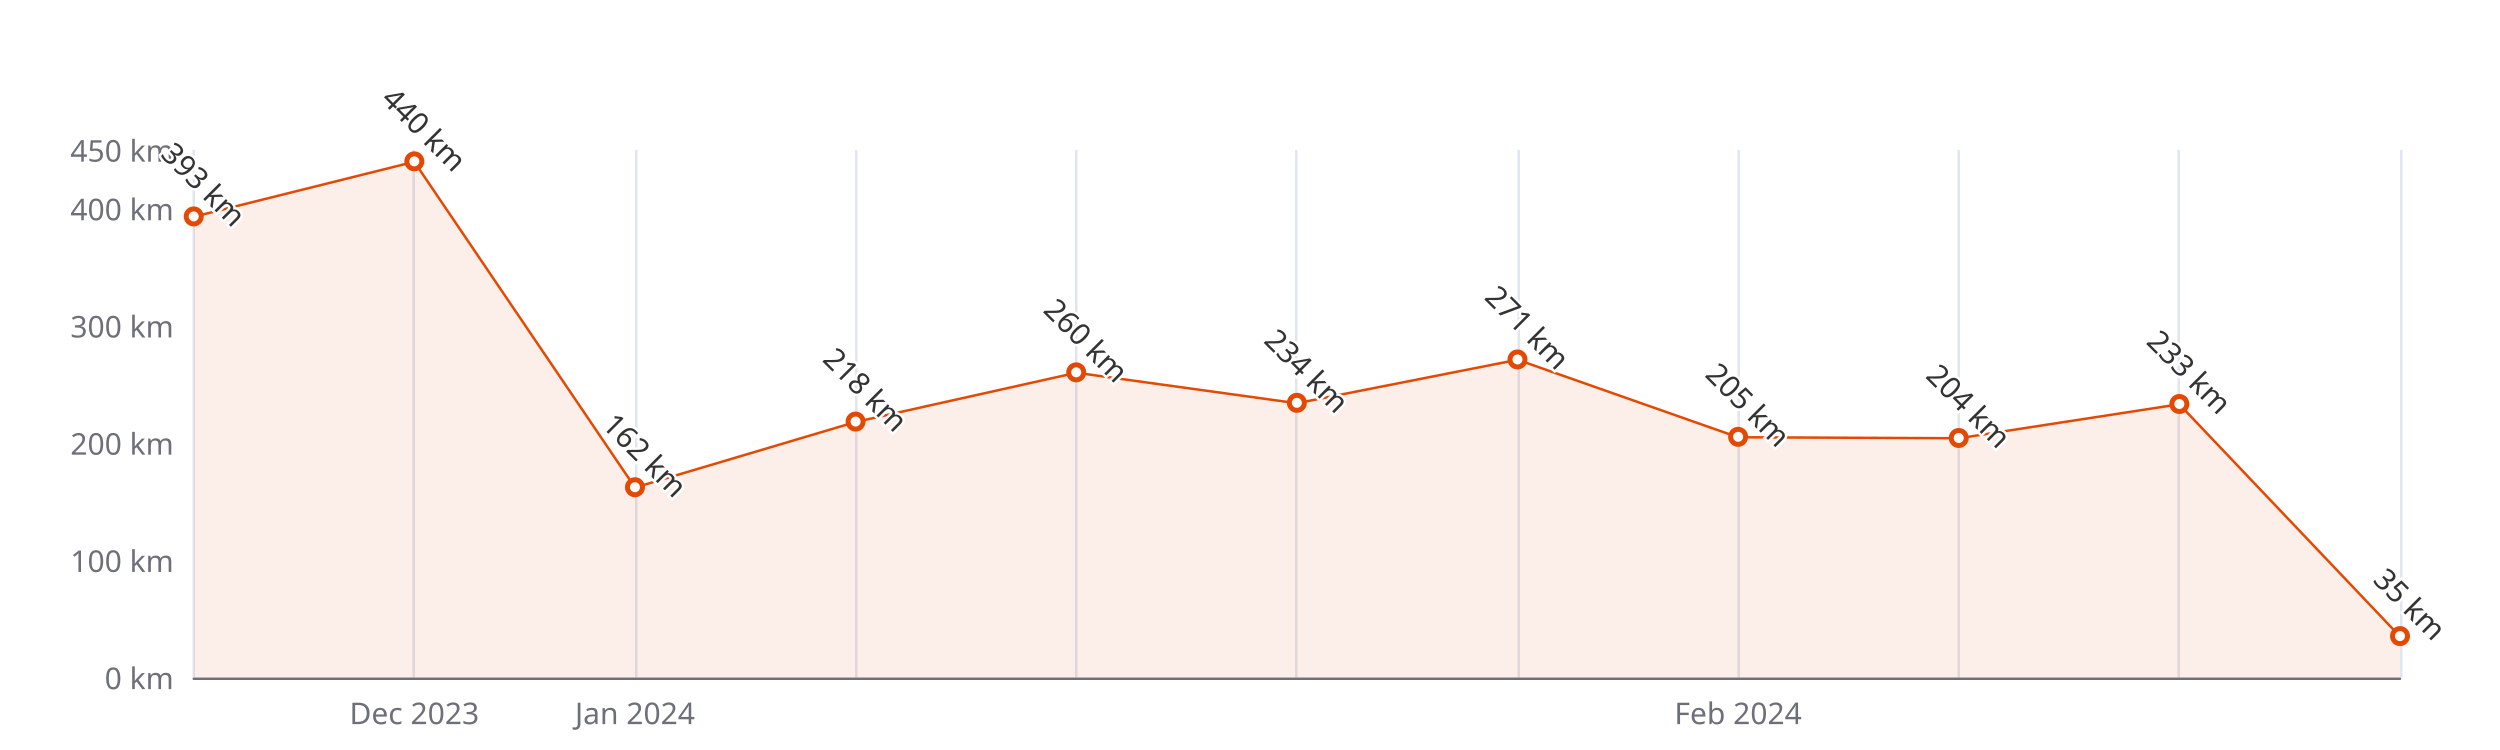
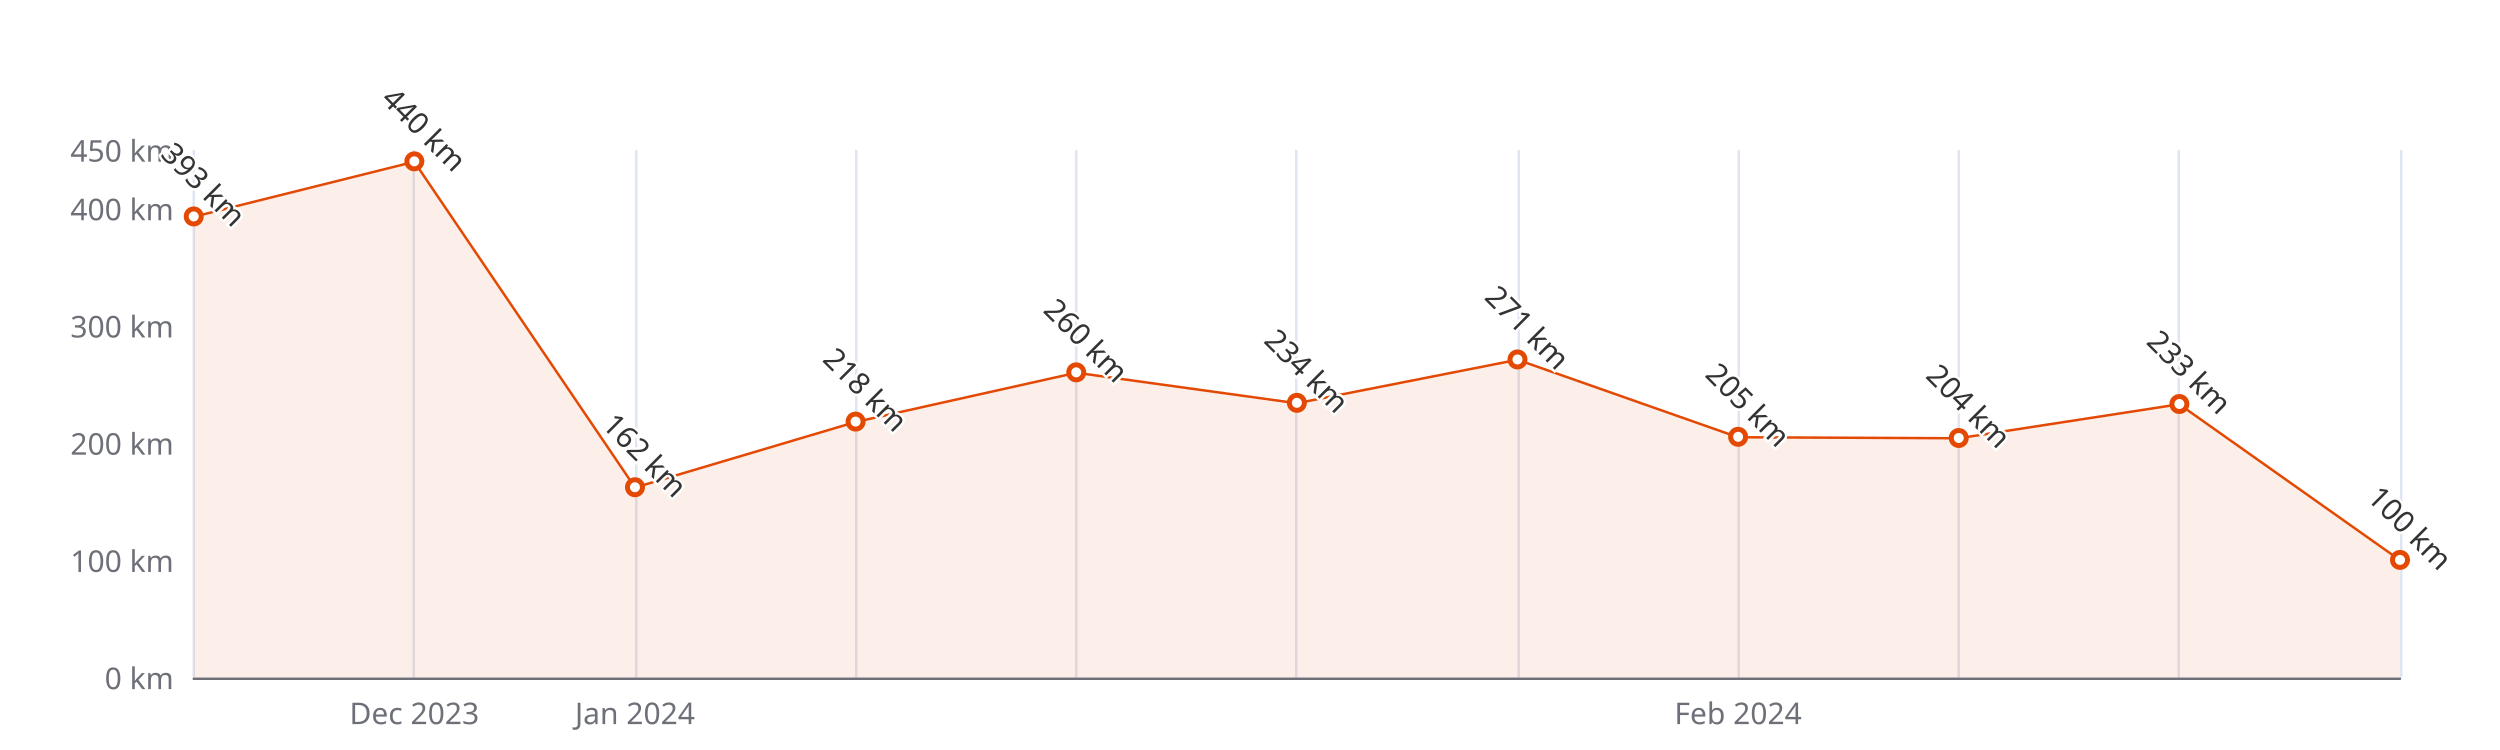
<svg xmlns="http://www.w3.org/2000/svg" width="1000" height="300" version="1.1" baseProfile="full" viewBox="0 0 1000 300">
  <rect width="1000" height="300" x="0" y="0" id="0" fill="#ffffff" />
  <path d="M77.5 60L77.5 271" fill="none" stroke="#E0E6F1" />
  <path d="M165.5 60L165.5 271" fill="none" stroke="#E0E6F1" />
  <path d="M254.5 60L254.5 271" fill="none" stroke="#E0E6F1" />
  <path d="M342.5 60L342.5 271" fill="none" stroke="#E0E6F1" />
  <path d="M430.5 60L430.5 271" fill="none" stroke="#E0E6F1" />
  <path d="M518.5 60L518.5 271" fill="none" stroke="#E0E6F1" />
  <path d="M607.5 60L607.5 271" fill="none" stroke="#E0E6F1" />
  <path d="M695.5 60L695.5 271" fill="none" stroke="#E0E6F1" />
  <path d="M783.5 60L783.5 271" fill="none" stroke="#E0E6F1" />
  <path d="M871.5 60L871.5 271" fill="none" stroke="#E0E6F1" />
  <path d="M960.5 60L960.5 271" fill="none" stroke="#E0E6F1" />
  <path d="M77.5 271.5L960 271.5" fill="none" stroke="#6E7079" stroke-linecap="round" />
  <text dominant-baseline="central" text-anchor="end" style="font-size:12px;font-family:sans-serif;" xml:space="preserve" transform="translate(69.48 271)" fill="#6E7079">0 km</text>
  <text dominant-baseline="central" text-anchor="end" style="font-size:12px;font-family:sans-serif;" xml:space="preserve" transform="translate(69.48 224.1111)" fill="#6E7079">100 km</text>
  <text dominant-baseline="central" text-anchor="end" style="font-size:12px;font-family:sans-serif;" xml:space="preserve" transform="translate(69.48 177.2222)" fill="#6E7079">200 km</text>
  <text dominant-baseline="central" text-anchor="end" style="font-size:12px;font-family:sans-serif;" xml:space="preserve" transform="translate(69.48 130.3333)" fill="#6E7079">300 km</text>
  <text dominant-baseline="central" text-anchor="end" style="font-size:12px;font-family:sans-serif;" xml:space="preserve" transform="translate(69.48 83.4444)" fill="#6E7079">400 km</text>
  <text dominant-baseline="central" text-anchor="end" style="font-size:12px;font-family:sans-serif;" xml:space="preserve" transform="translate(69.48 60)" fill="#6E7079">450 km</text>
  <text dominant-baseline="central" text-anchor="middle" style="font-size:12px;font-family:sans-serif;" xml:space="preserve" y="6" transform="translate(165.732 279)" fill="#6E7079">Dec 2023</text>
  <text dominant-baseline="central" text-anchor="middle" style="font-size:12px;font-family:sans-serif;" xml:space="preserve" y="6" transform="translate(253.984 279)" fill="#6E7079">Jan 2024</text>
  <text dominant-baseline="central" text-anchor="middle" style="font-size:12px;font-family:sans-serif;" xml:space="preserve" y="6" transform="translate(695.244 279)" fill="#6E7079">Feb 2024</text>
  <g clip-path="url(#zr5-c0)">
-     <path d="M77.5 86.7L165.7 64.7L254 195L342.2 168.8L430.5 149.1L518.7 161.3L607 143.9L695.2 174.9L783.5 175.3L871.7 161.7L960 254.6L960 271L871.7 271L783.5 271L695.2 271L607 271L518.7 271L430.5 271L342.2 271L254 271L165.7 271L77.5 271Z" fill="rgb(227,73,2)" fill-opacity="0.09" />
-     <path d="M77.5 86.7L165.7 64.7L254 195L342.2 168.8L430.5 149.1L518.7 161.3L607 143.9L695.2 174.9L783.5 175.3L871.7 161.7L960 254.6" fill="none" stroke="#E34902" stroke-linejoin="bevel" />
+     <path d="M77.5 86.7L165.7 64.7L254 195L342.2 168.8L430.5 149.1L518.7 161.3L607 143.9L695.2 174.9L783.5 175.3L871.7 161.7L960 224.1L960 271L871.7 271L783.5 271L695.2 271L607 271L518.7 271L430.5 271L342.2 271L254 271L165.7 271L77.5 271Z" fill="rgb(227,73,2)" fill-opacity="0.09" />
+     <path d="M77.5 86.7L165.7 64.7L254 195L342.2 168.8L430.5 149.1L518.7 161.3L607 143.9L695.2 174.9L783.5 175.3L871.7 161.7L960 224.1" fill="none" stroke="#E34902" stroke-linejoin="bevel" />
  </g>
  <path d="M1 0A1 1 0 1 1 1 -0.1A1 1 0 0 1 1 0" transform="matrix(3,0,0,3,77.48,86.7267)" fill="#fff" stroke="#E34902" stroke-width="0.667" />
  <path d="M1 0A1 1 0 1 1 1 -0.1A1 1 0 0 1 1 0" transform="matrix(3,0,0,3,165.732,64.6889)" fill="#fff" stroke="#E34902" stroke-width="0.667" />
  <path d="M1 0A1 1 0 1 1 1 -0.1A1 1 0 0 1 1 0" transform="matrix(3,0,0,3,253.984,195.04)" fill="#fff" stroke="#E34902" stroke-width="0.667" />
  <path d="M1 0A1 1 0 1 1 1 -0.1A1 1 0 0 1 1 0" transform="matrix(3,0,0,3,342.236,168.7822)" fill="#fff" stroke="#E34902" stroke-width="0.667" />
  <path d="M1 0A1 1 0 1 1 1 -0.1A1 1 0 0 1 1 0" transform="matrix(3,0,0,3,430.488,149.0889)" fill="#fff" stroke="#E34902" stroke-width="0.667" />
  <path d="M1 0A1 1 0 1 1 1 -0.1A1 1 0 0 1 1 0" transform="matrix(3,0,0,3,518.74,161.28)" fill="#fff" stroke="#E34902" stroke-width="0.667" />
  <path d="M1 0A1 1 0 1 1 1 -0.1A1 1 0 0 1 1 0" transform="matrix(3,0,0,3,606.992,143.9311)" fill="#fff" stroke="#E34902" stroke-width="0.667" />
  <path d="M1 0A1 1 0 1 1 1 -0.1A1 1 0 0 1 1 0" transform="matrix(3,0,0,3,695.244,174.8778)" fill="#fff" stroke="#E34902" stroke-width="0.667" />
  <path d="M1 0A1 1 0 1 1 1 -0.1A1 1 0 0 1 1 0" transform="matrix(3,0,0,3,783.496,175.3467)" fill="#fff" stroke="#E34902" stroke-width="0.667" />
  <path d="M1 0A1 1 0 1 1 1 -0.1A1 1 0 0 1 1 0" transform="matrix(3,0,0,3,871.748,161.7489)" fill="#fff" stroke="#E34902" stroke-width="0.667" />
-   <path d="M1 0A1 1 0 1 1 1 -0.1A1 1 0 0 1 1 0" transform="matrix(3,0,0,3,960,254.5889)" fill="#fff" stroke="#E34902" stroke-width="0.667" />
+   <path d="M1 0A1 1 0 1 1 1 -0.1A1 1 0 0 1 1 0" transform="matrix(3,0,0,3,960,224.1111)" fill="#fff" stroke="#E34902" stroke-width="0.667" />
  <text dominant-baseline="central" text-anchor="middle" style="font-size:12px;font-family:sans-serif;" xml:space="preserve" y="-6" transform="matrix(0.707,0.707,-0.707,0.707,77.48,77.7267)" fill="#333" stroke="rgb(255,255,255)" stroke-width="2" paint-order="stroke" stroke-miterlimit="2">393 km</text>
  <text dominant-baseline="central" text-anchor="middle" style="font-size:12px;font-family:sans-serif;" xml:space="preserve" y="-6" transform="matrix(0.707,0.707,-0.707,0.707,165.732,55.6889)" fill="#333" stroke="rgb(255,255,255)" stroke-width="2" paint-order="stroke" stroke-miterlimit="2">440 km</text>
  <text dominant-baseline="central" text-anchor="middle" style="font-size:12px;font-family:sans-serif;" xml:space="preserve" y="-6" transform="matrix(0.707,0.707,-0.707,0.707,253.984,186.04)" fill="#333" stroke="rgb(255,255,255)" stroke-width="2" paint-order="stroke" stroke-miterlimit="2">162 km</text>
  <text dominant-baseline="central" text-anchor="middle" style="font-size:12px;font-family:sans-serif;" xml:space="preserve" y="-6" transform="matrix(0.707,0.707,-0.707,0.707,342.236,159.7822)" fill="#333" stroke="rgb(255,255,255)" stroke-width="2" paint-order="stroke" stroke-miterlimit="2">218 km</text>
  <text dominant-baseline="central" text-anchor="middle" style="font-size:12px;font-family:sans-serif;" xml:space="preserve" y="-6" transform="matrix(0.707,0.707,-0.707,0.707,430.488,140.0889)" fill="#333" stroke="rgb(255,255,255)" stroke-width="2" paint-order="stroke" stroke-miterlimit="2">260 km</text>
  <text dominant-baseline="central" text-anchor="middle" style="font-size:12px;font-family:sans-serif;" xml:space="preserve" y="-6" transform="matrix(0.707,0.707,-0.707,0.707,518.74,152.28)" fill="#333" stroke="rgb(255,255,255)" stroke-width="2" paint-order="stroke" stroke-miterlimit="2">234 km</text>
  <text dominant-baseline="central" text-anchor="middle" style="font-size:12px;font-family:sans-serif;" xml:space="preserve" y="-6" transform="matrix(0.707,0.707,-0.707,0.707,606.992,134.9311)" fill="#333" stroke="rgb(255,255,255)" stroke-width="2" paint-order="stroke" stroke-miterlimit="2">271 km</text>
  <text dominant-baseline="central" text-anchor="middle" style="font-size:12px;font-family:sans-serif;" xml:space="preserve" y="-6" transform="matrix(0.707,0.707,-0.707,0.707,695.244,165.8778)" fill="#333" stroke="rgb(255,255,255)" stroke-width="2" paint-order="stroke" stroke-miterlimit="2">205 km</text>
  <text dominant-baseline="central" text-anchor="middle" style="font-size:12px;font-family:sans-serif;" xml:space="preserve" y="-6" transform="matrix(0.707,0.707,-0.707,0.707,783.496,166.3467)" fill="#333" stroke="rgb(255,255,255)" stroke-width="2" paint-order="stroke" stroke-miterlimit="2">204 km</text>
  <text dominant-baseline="central" text-anchor="middle" style="font-size:12px;font-family:sans-serif;" xml:space="preserve" y="-6" transform="matrix(0.707,0.707,-0.707,0.707,871.748,152.7489)" fill="#333" stroke="rgb(255,255,255)" stroke-width="2" paint-order="stroke" stroke-miterlimit="2">233 km</text>
-   <text dominant-baseline="central" text-anchor="middle" style="font-size:12px;font-family:sans-serif;" xml:space="preserve" y="-6" transform="matrix(0.707,0.707,-0.707,0.707,960,245.5889)" fill="#333" stroke="rgb(255,255,255)" stroke-width="2" paint-order="stroke" stroke-miterlimit="2">35 km</text>
+   <text dominant-baseline="central" text-anchor="middle" style="font-size:12px;font-family:sans-serif;" xml:space="preserve" y="-6" transform="matrix(0.707,0.707,-0.707,0.707,960,215.1111)" fill="#333" stroke="rgb(255,255,255)" stroke-width="2" paint-order="stroke" stroke-miterlimit="2">100 km</text>
  <defs>
    <clipPath id="zr5-c0">
      <path d="M76 59.5l884 0l0 212l-884 0Z" fill="#000" />
    </clipPath>
  </defs>
</svg>
